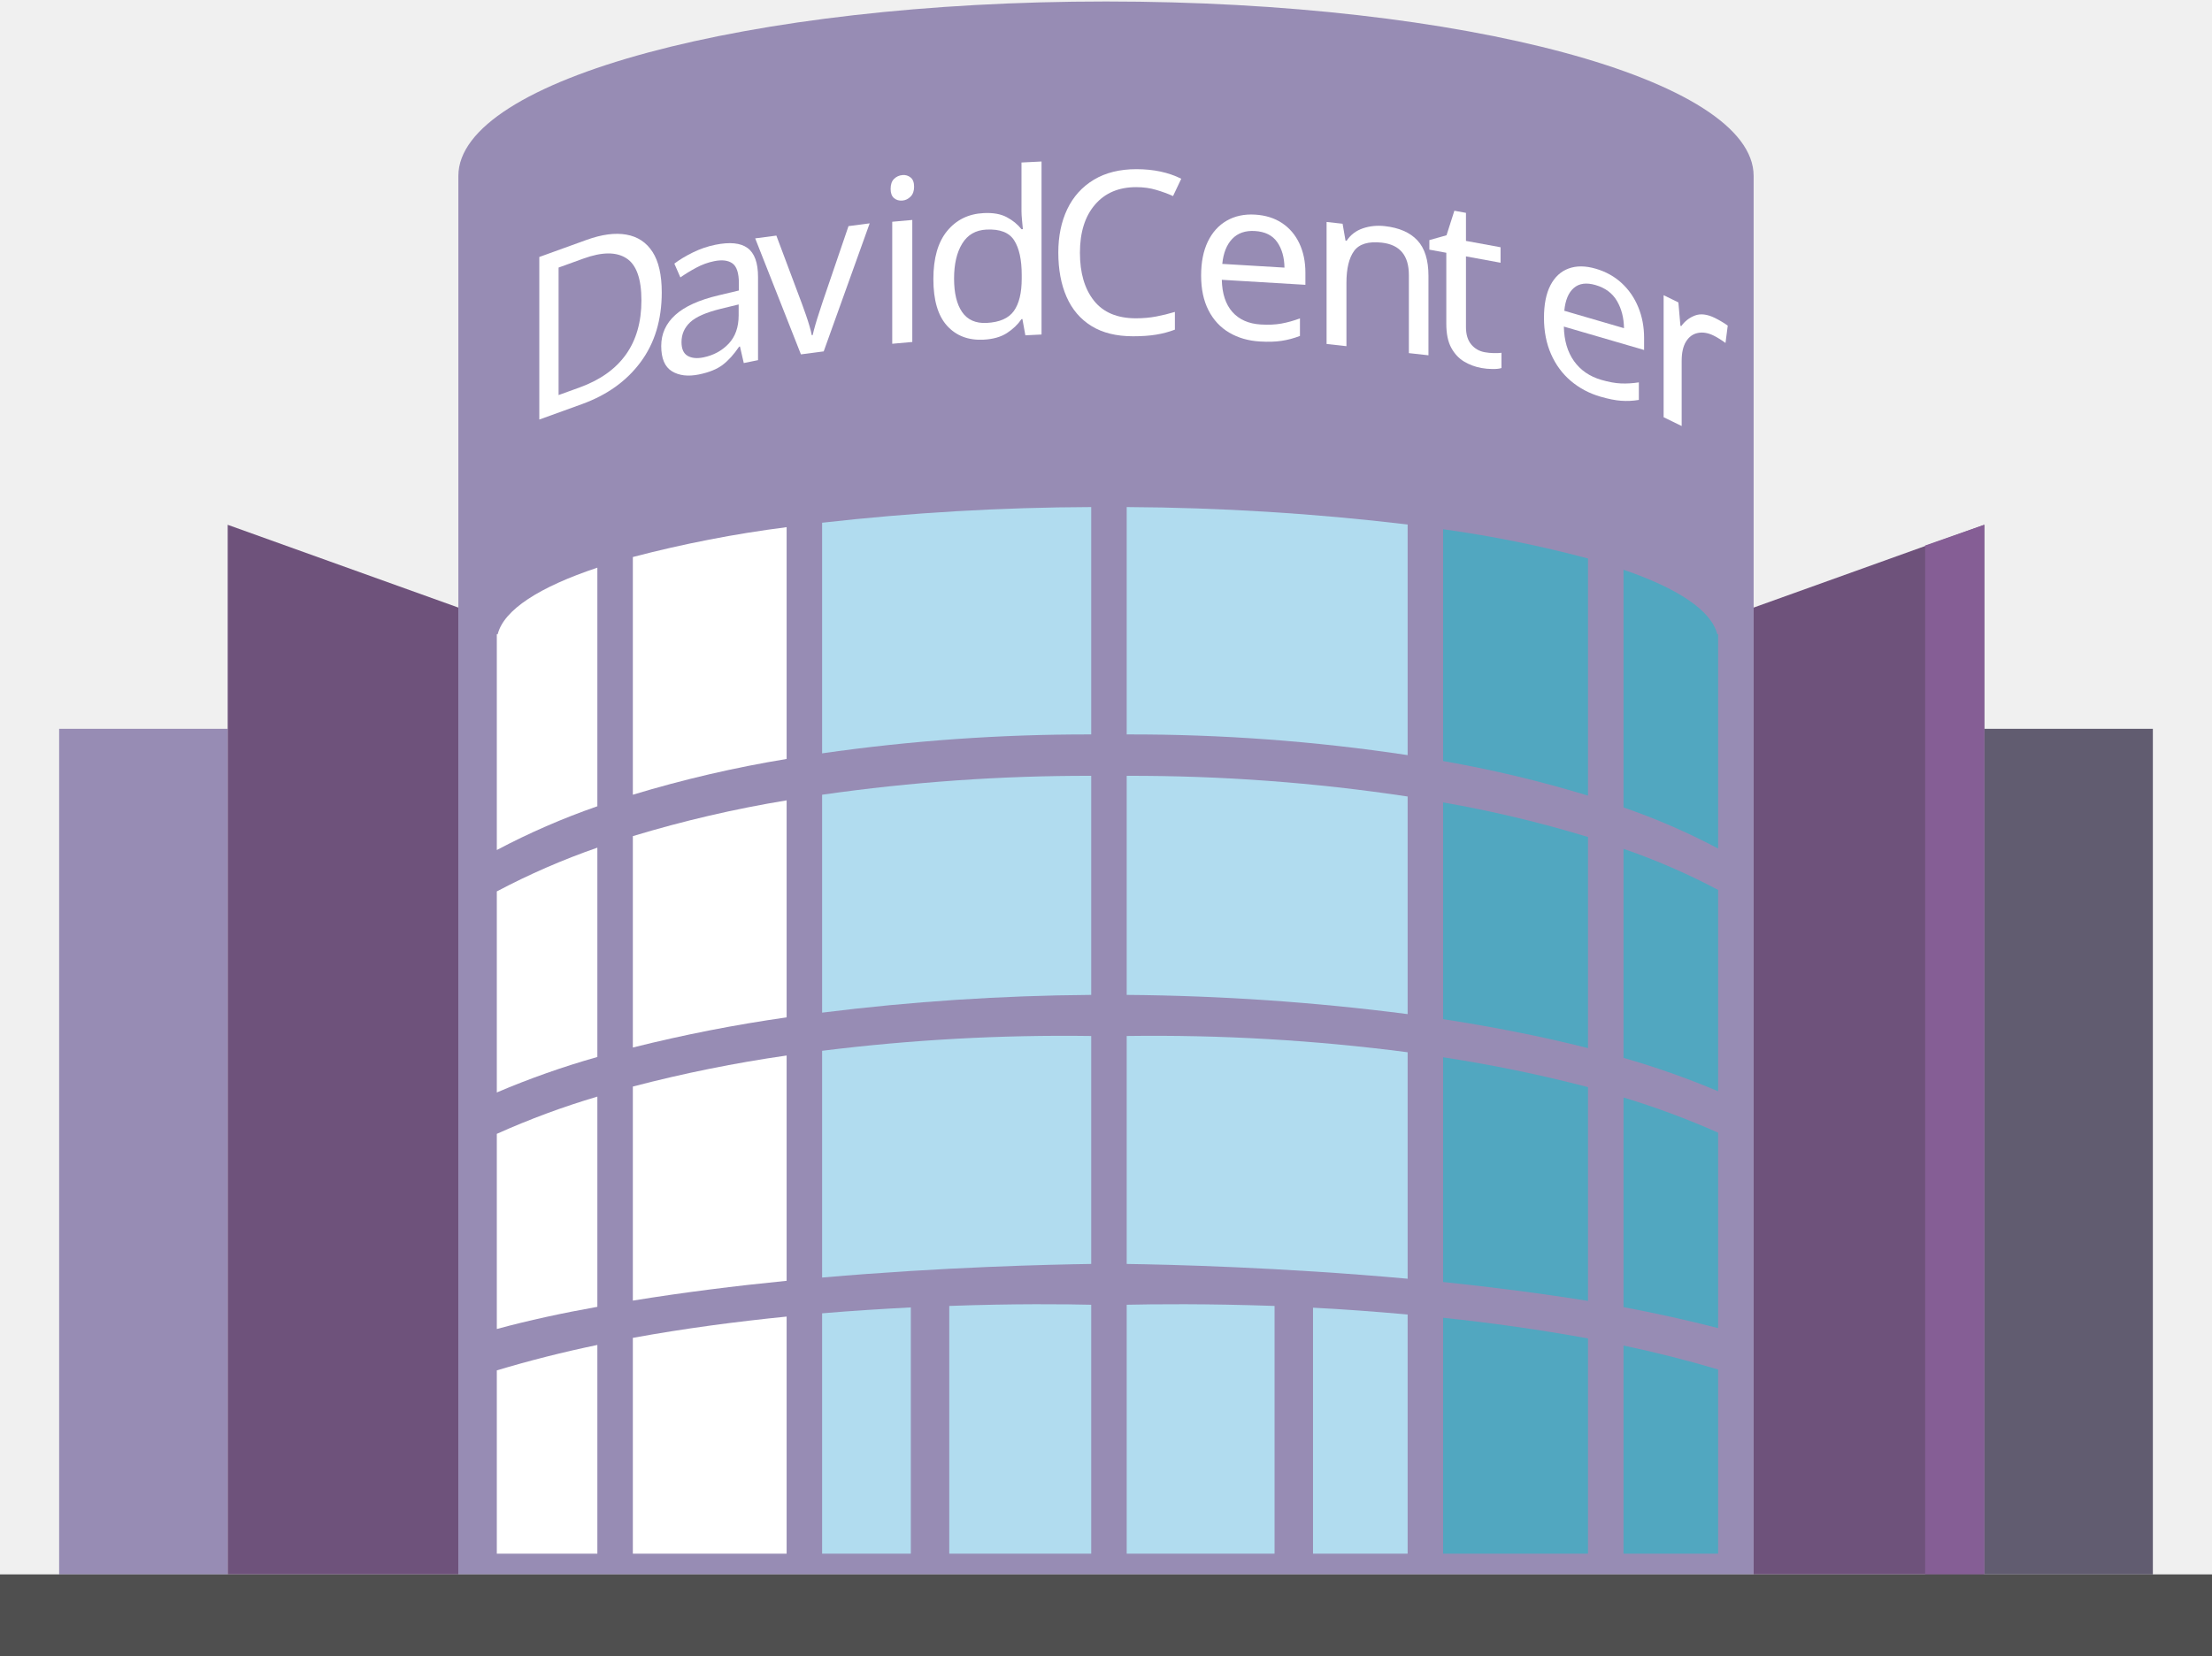
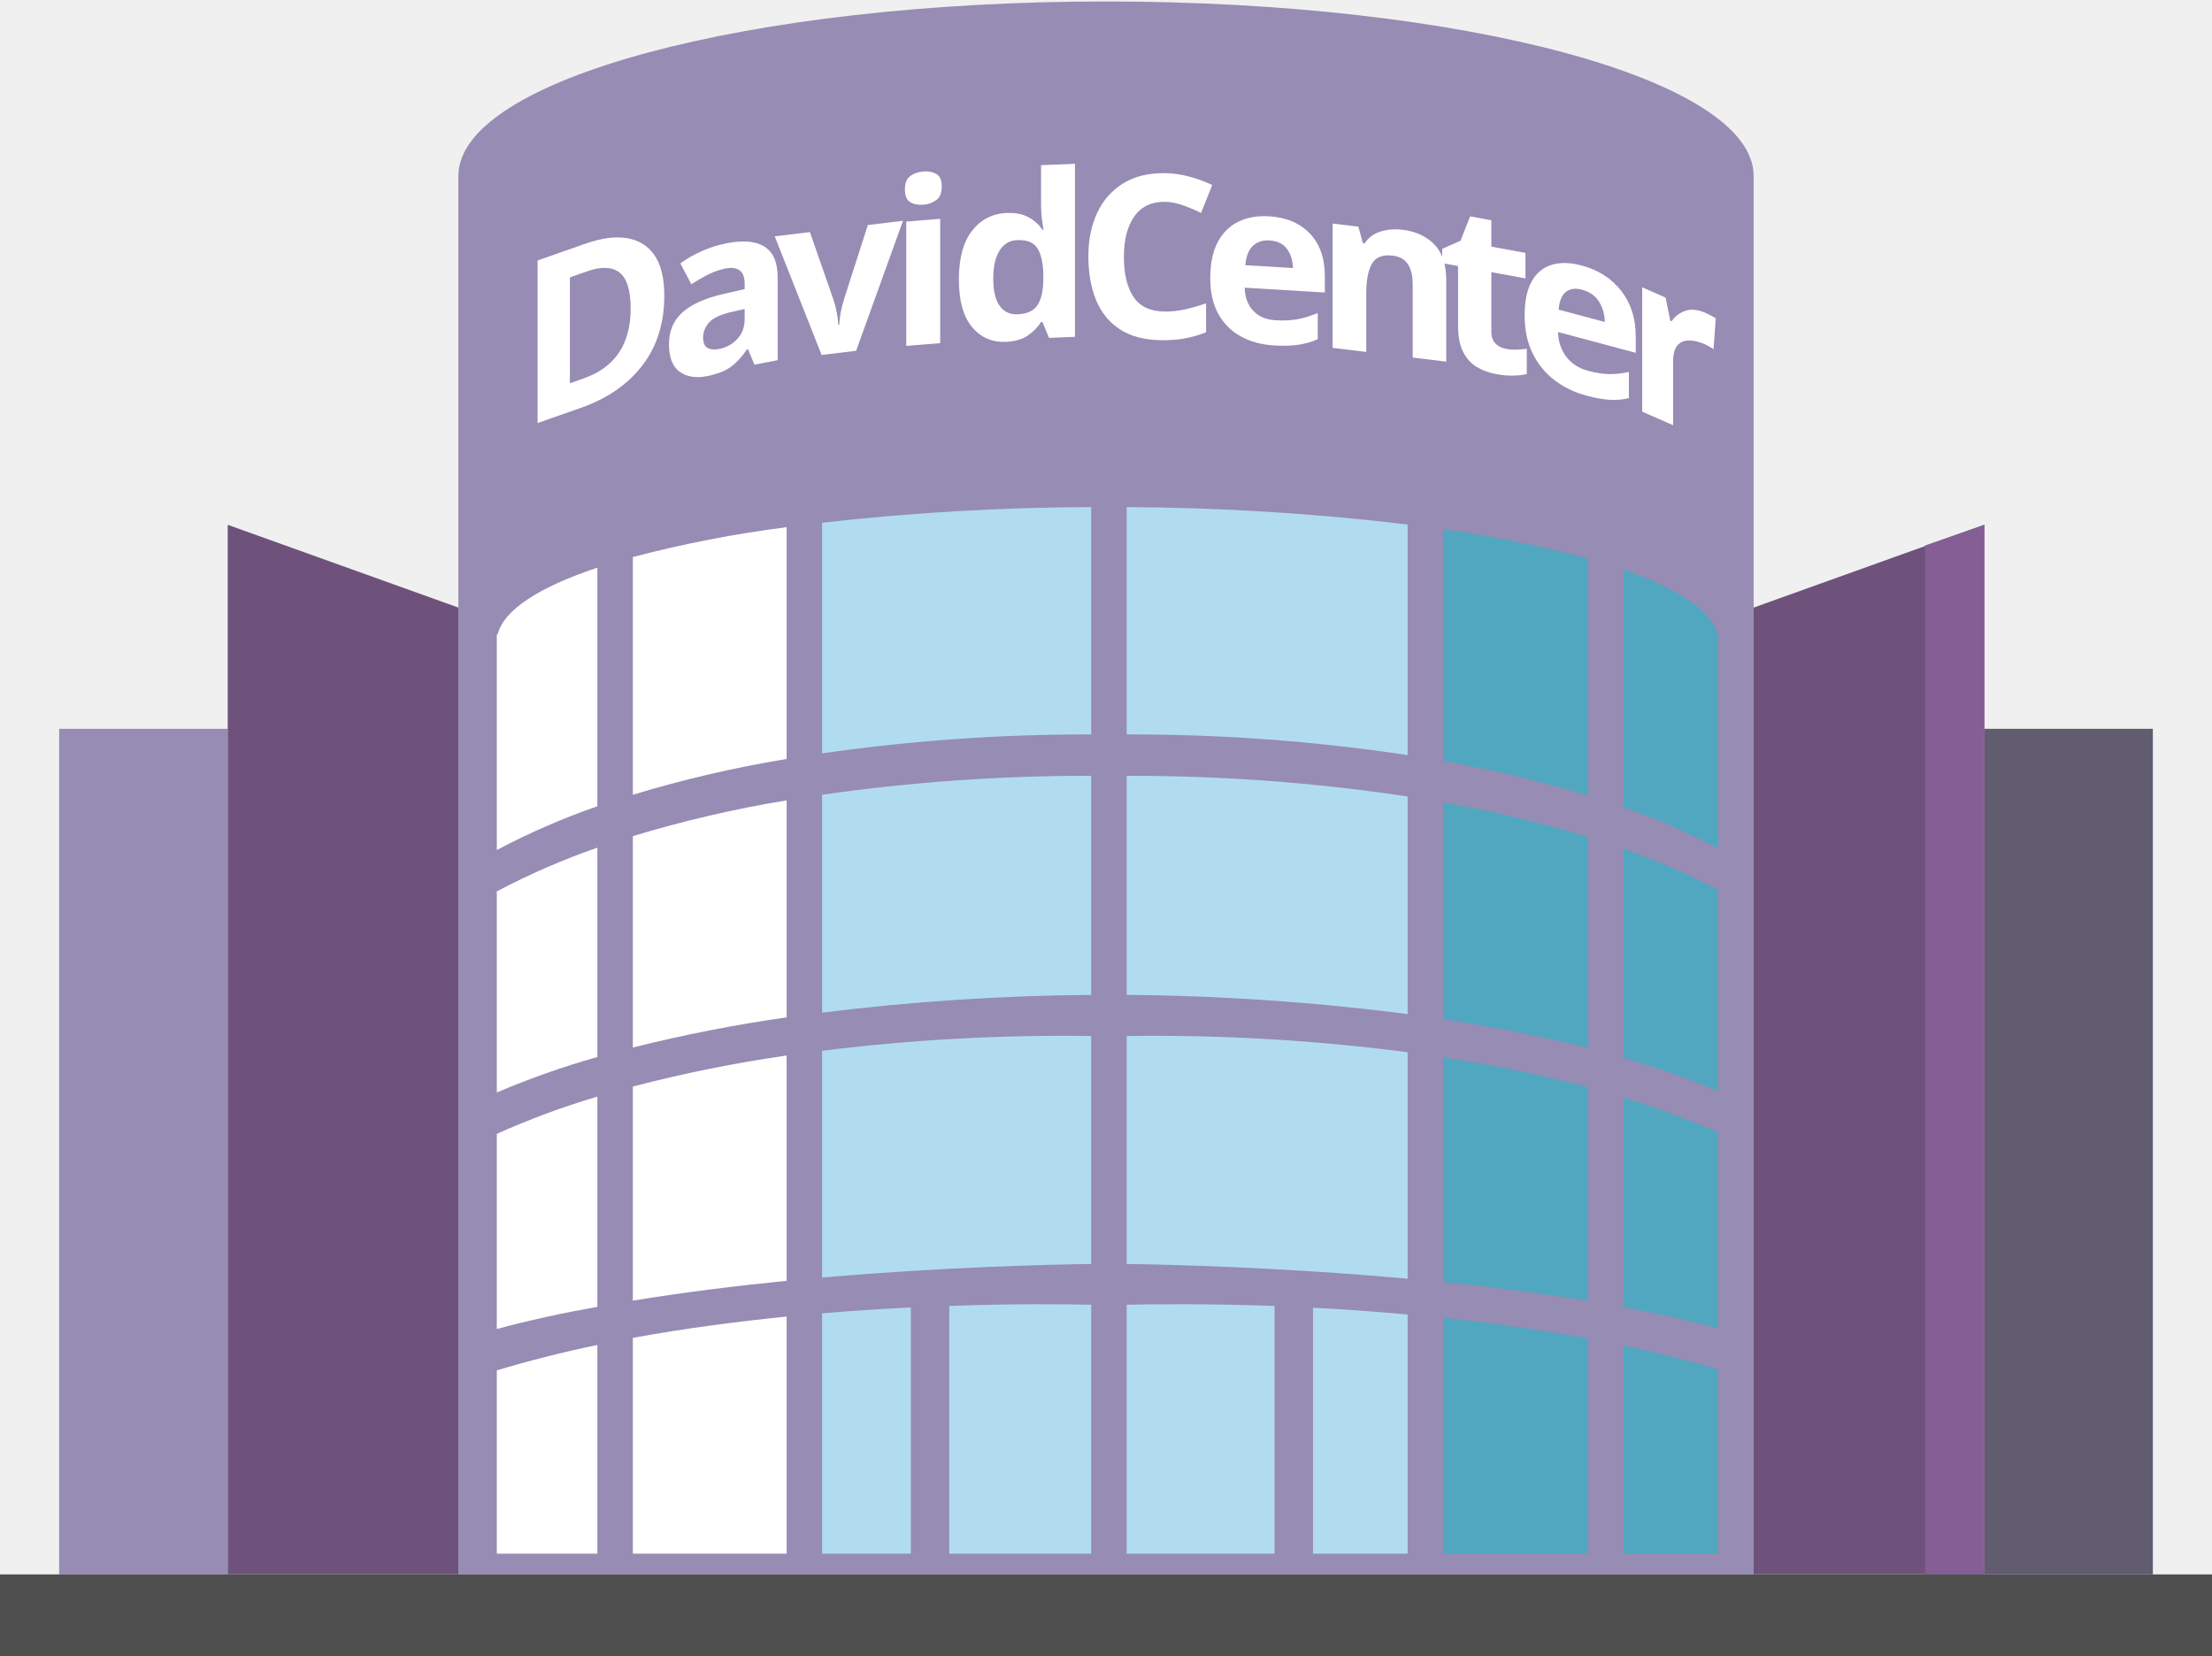
<svg xmlns="http://www.w3.org/2000/svg" width="748" height="560" viewBox="0 0 748 560">
  <g id="Layer_9" data-name="Layer 9">
    <rect x="20" y="246.5" width="57" height="286" style="fill:#978cb4" />
    <polygon points="155 532.5 77 532.5 77 177.5 155 205.5 155 532.5" style="fill:#6e527b" />
    <path d="M374,.5c-121,0-219,26.4-219,59v473H593V59.5C593,26.9,495,.5,374,.5Z" style="fill:#978cb4" />
    <rect x="671" y="246.5" width="57" height="286" transform="translate(1399 779) rotate(-180)" style="fill:#615c70" />
    <polygon points="593 532.5 671 532.5 671 177.5 593 205.5 593 532.5" style="fill:#6e527b" />
    <polygon points="651 532.5 671 532.5 671 177.5 651 184.5 651 532.5" style="fill:#855e95" />
    <rect y="532.5" width="748" height="28" style="fill:#4f4f4f" />
    <g id="janelas">
      <path d="M537,269.1V188.9a405.1,405.1,0,0,0-49-9.9v78.4A409.9,409.9,0,0,1,537,269.1Z" style="fill:#51a7c0" />
      <path d="M537,367.7a484.6,484.6,0,0,0-49-10.1v76c16.2,1.7,32.8,3.8,49,6.4Z" style="fill:#51a7c0" />
      <path d="M488,271.4v73.3c16.2,2.5,32.8,5.7,49,9.8V283.1A409.9,409.9,0,0,0,488,271.4Z" style="fill:#51a7c0" />
      <path d="M488,445.7v79.8h49V452.7C520.6,449.7,504,447.4,488,445.7Z" style="fill:#51a7c0" />
      <path d="M581,383.1a277.1,277.1,0,0,0-32-11.9v70.9c11.1,2.1,21.9,4.5,32,7.1Z" style="fill:#51a7c0" />
      <path d="M549,455.1v70.4h32V463.2C570.6,460.1,559.9,457.4,549,455.1Z" style="fill:#51a7c0" />
      <path d="M581,287V214.5h-.3c-2-8-13.3-15.5-31.7-21.8v80.4A224,224,0,0,1,581,287Z" style="fill:#51a7c0" />
      <path d="M549,287.1v70.7a280.4,280.4,0,0,1,32,11.3V301A224,224,0,0,0,549,287.1Z" style="fill:#51a7c0" />
      <path d="M202,192c-19.5,6.5-31.6,14.2-33.7,22.5H168v73a242.3,242.3,0,0,1,34-14.8Z" style="fill:#fff" />
      <path d="M202,286.7a242.3,242.3,0,0,0-34,14.8v68a283.3,283.3,0,0,1,34-12Z" style="fill:#fff" />
      <path d="M168,463.5v62h34V454.9C190.4,457.3,179,460.2,168,463.5Z" style="fill:#fff" />
      <path d="M202,370.9a269.9,269.9,0,0,0-34,12.6v66c10.7-2.9,22.2-5.4,34-7.5Z" style="fill:#fff" />
      <path d="M278,268.8v73.7a778.2,778.2,0,0,1,91-6V262.4A632.5,632.5,0,0,0,278,268.8Z" style="fill:#b1dcef" />
      <path d="M369,427.5V350.4a661.6,661.6,0,0,0-91,5v76.7C319.3,428.5,355.2,427.7,369,427.5Z" style="fill:#b1dcef" />
      <path d="M369,248.4V171.5a834.6,834.6,0,0,0-91,5.3v78A632.5,632.5,0,0,1,369,248.4Z" style="fill:#b1dcef" />
      <path d="M214,354.3a507.6,507.6,0,0,1,52-10.2V270.7a406.9,406.9,0,0,0-52,12.1Z" style="fill:#fff" />
      <path d="M266,433.2V357a469.6,469.6,0,0,0-52,10.5v72.4C231.2,437.1,248.9,434.9,266,433.2Z" style="fill:#fff" />
      <path d="M266,256.7V178.3a411,411,0,0,0-52,10.1v80.4A406.9,406.9,0,0,1,266,256.7Z" style="fill:#fff" />
      <path d="M214,452.5v73h52V445.3C249.1,447,231.5,449.3,214,452.5Z" style="fill:#fff" />
      <path d="M476,355.9a663.3,663.3,0,0,0-95-5.5v77.1c14.2.2,52,1.1,95,5Z" style="fill:#b1dcef" />
      <path d="M476,255.4v-78a841.3,841.3,0,0,0-95-5.9v76.9A626.9,626.9,0,0,1,476,255.4Z" style="fill:#b1dcef" />
      <path d="M381,262.4v74.1a790.4,790.4,0,0,1,95,6.5V269.4A626.9,626.9,0,0,0,381,262.4Z" style="fill:#b1dcef" />
      <path d="M308,442.2c-9.4.5-19.5,1.1-30,2v81.3h30Z" style="fill:#b1dcef" />
      <path d="M321,441.7v83.8h48V441.3C360.4,441.1,343.1,440.9,321,441.7Z" style="fill:#b1dcef" />
      <path d="M431,441.7c-23.1-.8-41.1-.6-50-.4v84.2h50Z" style="fill:#b1dcef" />
      <path d="M444,442.3v83.2h32V444.6C464.8,443.6,454.1,442.8,444,442.3Z" style="fill:#b1dcef" />
    </g>
-     <text transform="matrix(0.94, -0.34, 0, 1, 175.35, 144.44)" style="font-size:77px;fill:#fff;font-family:CoolveticaRg-Regular, Coolvetica">D</text>
-     <text transform="matrix(0.98, -0.2, 0, 1, 220.12, 129.2)" style="font-size:77px;fill:#fff;font-family:CoolveticaRg-Regular, Coolvetica">a</text>
-     <text transform="matrix(0.99, -0.13, 0, 1, 255.37, 121.89)" style="font-size:77px;fill:#fff;font-family:CoolveticaRg-Regular, Coolvetica">v</text>
-     <text transform="matrix(1, -0.09, 0, 1, 295.17, 116.86)" style="font-size:77px;fill:#fff;font-family:CoolveticaRg-Regular, Coolvetica">i</text>
-     <text transform="matrix(1, -0.05, 0, 1, 311.39, 115.18)" style="font-size:77px;fill:#fff;font-family:CoolveticaRg-Regular, Coolvetica">d</text>
-     <text transform="matrix(1, 0, 0, 1, 353.17, 112.97)" style="font-size:77px;fill:#fff;font-family:CoolveticaRg-Regular, Coolvetica">C</text>
-     <text transform="matrix(1, 0.06, 0, 1, 401.93, 113.29)" style="font-size:77px;fill:#fff;font-family:CoolveticaRg-Regular, Coolvetica">e</text>
-     <text transform="matrix(0.99, 0.11, 0, 1, 442.11, 115.62)" style="font-size:77px;fill:#fff;font-family:CoolveticaRg-Regular, Coolvetica">n</text>
-     <text transform="matrix(0.98, 0.18, 0, 1, 482.14, 120.25)" style="font-size:77px;fill:#fff;font-family:CoolveticaRg-Regular, Coolvetica">t</text>
-     <text transform="matrix(0.96, 0.28, 0, 1, 518.04, 126.64)" style="font-size:77px;fill:#fff;font-family:CoolveticaRg-Regular, Coolvetica">e</text>
-     <text transform="matrix(0.9, 0.44, 0, 1, 556.67, 138.23)" style="font-size:77px;fill:#fff;font-family:CoolveticaRg-Regular, Coolvetica">r</text>
+     <text transform="matrix(0.94, -0.33, 0, 1, 175.27, 145.37)" style="font-size:77px;fill:#fff;font-family:Humanist777BT-BlackCondensedB, Humnst777 BlkCn BT;font-weight:800">D</text>
+     <text transform="matrix(0.98, -0.19, 0, 1, 223.05, 129.56)" style="font-size:77px;fill:#fff;font-family:Humanist777BT-BlackCondensedB, Humnst777 BlkCn BT;font-weight:800">a</text>
+     <text transform="matrix(0.99, -0.12, 0, 1, 261.98, 121.98)" style="font-size:77px;fill:#fff;font-family:Humanist777BT-BlackCondensedB, Humnst777 BlkCn BT;font-weight:800">v</text>
+     <text transform="matrix(1, -0.08, 0, 1, 300.45, 117.46)" style="font-size:77px;fill:#fff;font-family:Humanist777BT-BlackCondensedB, Humnst777 BlkCn BT;font-weight:800">i</text>
+     <text transform="matrix(1, -0.04, 0, 1, 320.78, 115.63)" style="font-size:77px;fill:#fff;font-family:Humanist777BT-BlackCondensedB, Humnst777 BlkCn BT;font-weight:800">d</text>
+     <text transform="matrix(1, 0.01, 0, 1, 363.57, 114.01)" style="font-size:77px;fill:#fff;font-family:Humanist777BT-BlackCondensedB, Humnst777 BlkCn BT;font-weight:800">C</text>
+     <text transform="matrix(1, 0.06, 0, 1, 405.79, 114.57)" style="font-size:77px;fill:#fff;font-family:Humanist777BT-BlackCondensedB, Humnst777 BlkCn BT;font-weight:800">e</text>
+     <text transform="matrix(0.99, 0.12, 0, 1, 444.7, 116.94)" style="font-size:77px;fill:#fff;font-family:Humanist777BT-BlackCondensedB, Humnst777 BlkCn BT;font-weight:800">n</text>
+     <text transform="matrix(0.98, 0.18, 0, 1, 485.96, 122.1)" style="font-size:77px;fill:#fff;font-family:Humanist777BT-BlackCondensedB, Humnst777 BlkCn BT;font-weight:800">t</text>
+     <text transform="matrix(0.97, 0.26, 0, 1, 512.2, 126.54)" style="font-size:77px;fill:#fff;font-family:Humanist777BT-BlackCondensedB, Humnst777 BlkCn BT;font-weight:800">e</text>
+     <text transform="matrix(0.91, 0.4, 0, 1, 549.86, 136.83)" style="font-size:77px;fill:#fff;font-family:Humanist777BT-BlackCondensedB, Humnst777 BlkCn BT;font-weight:800">r</text>
  </g>
</svg>
